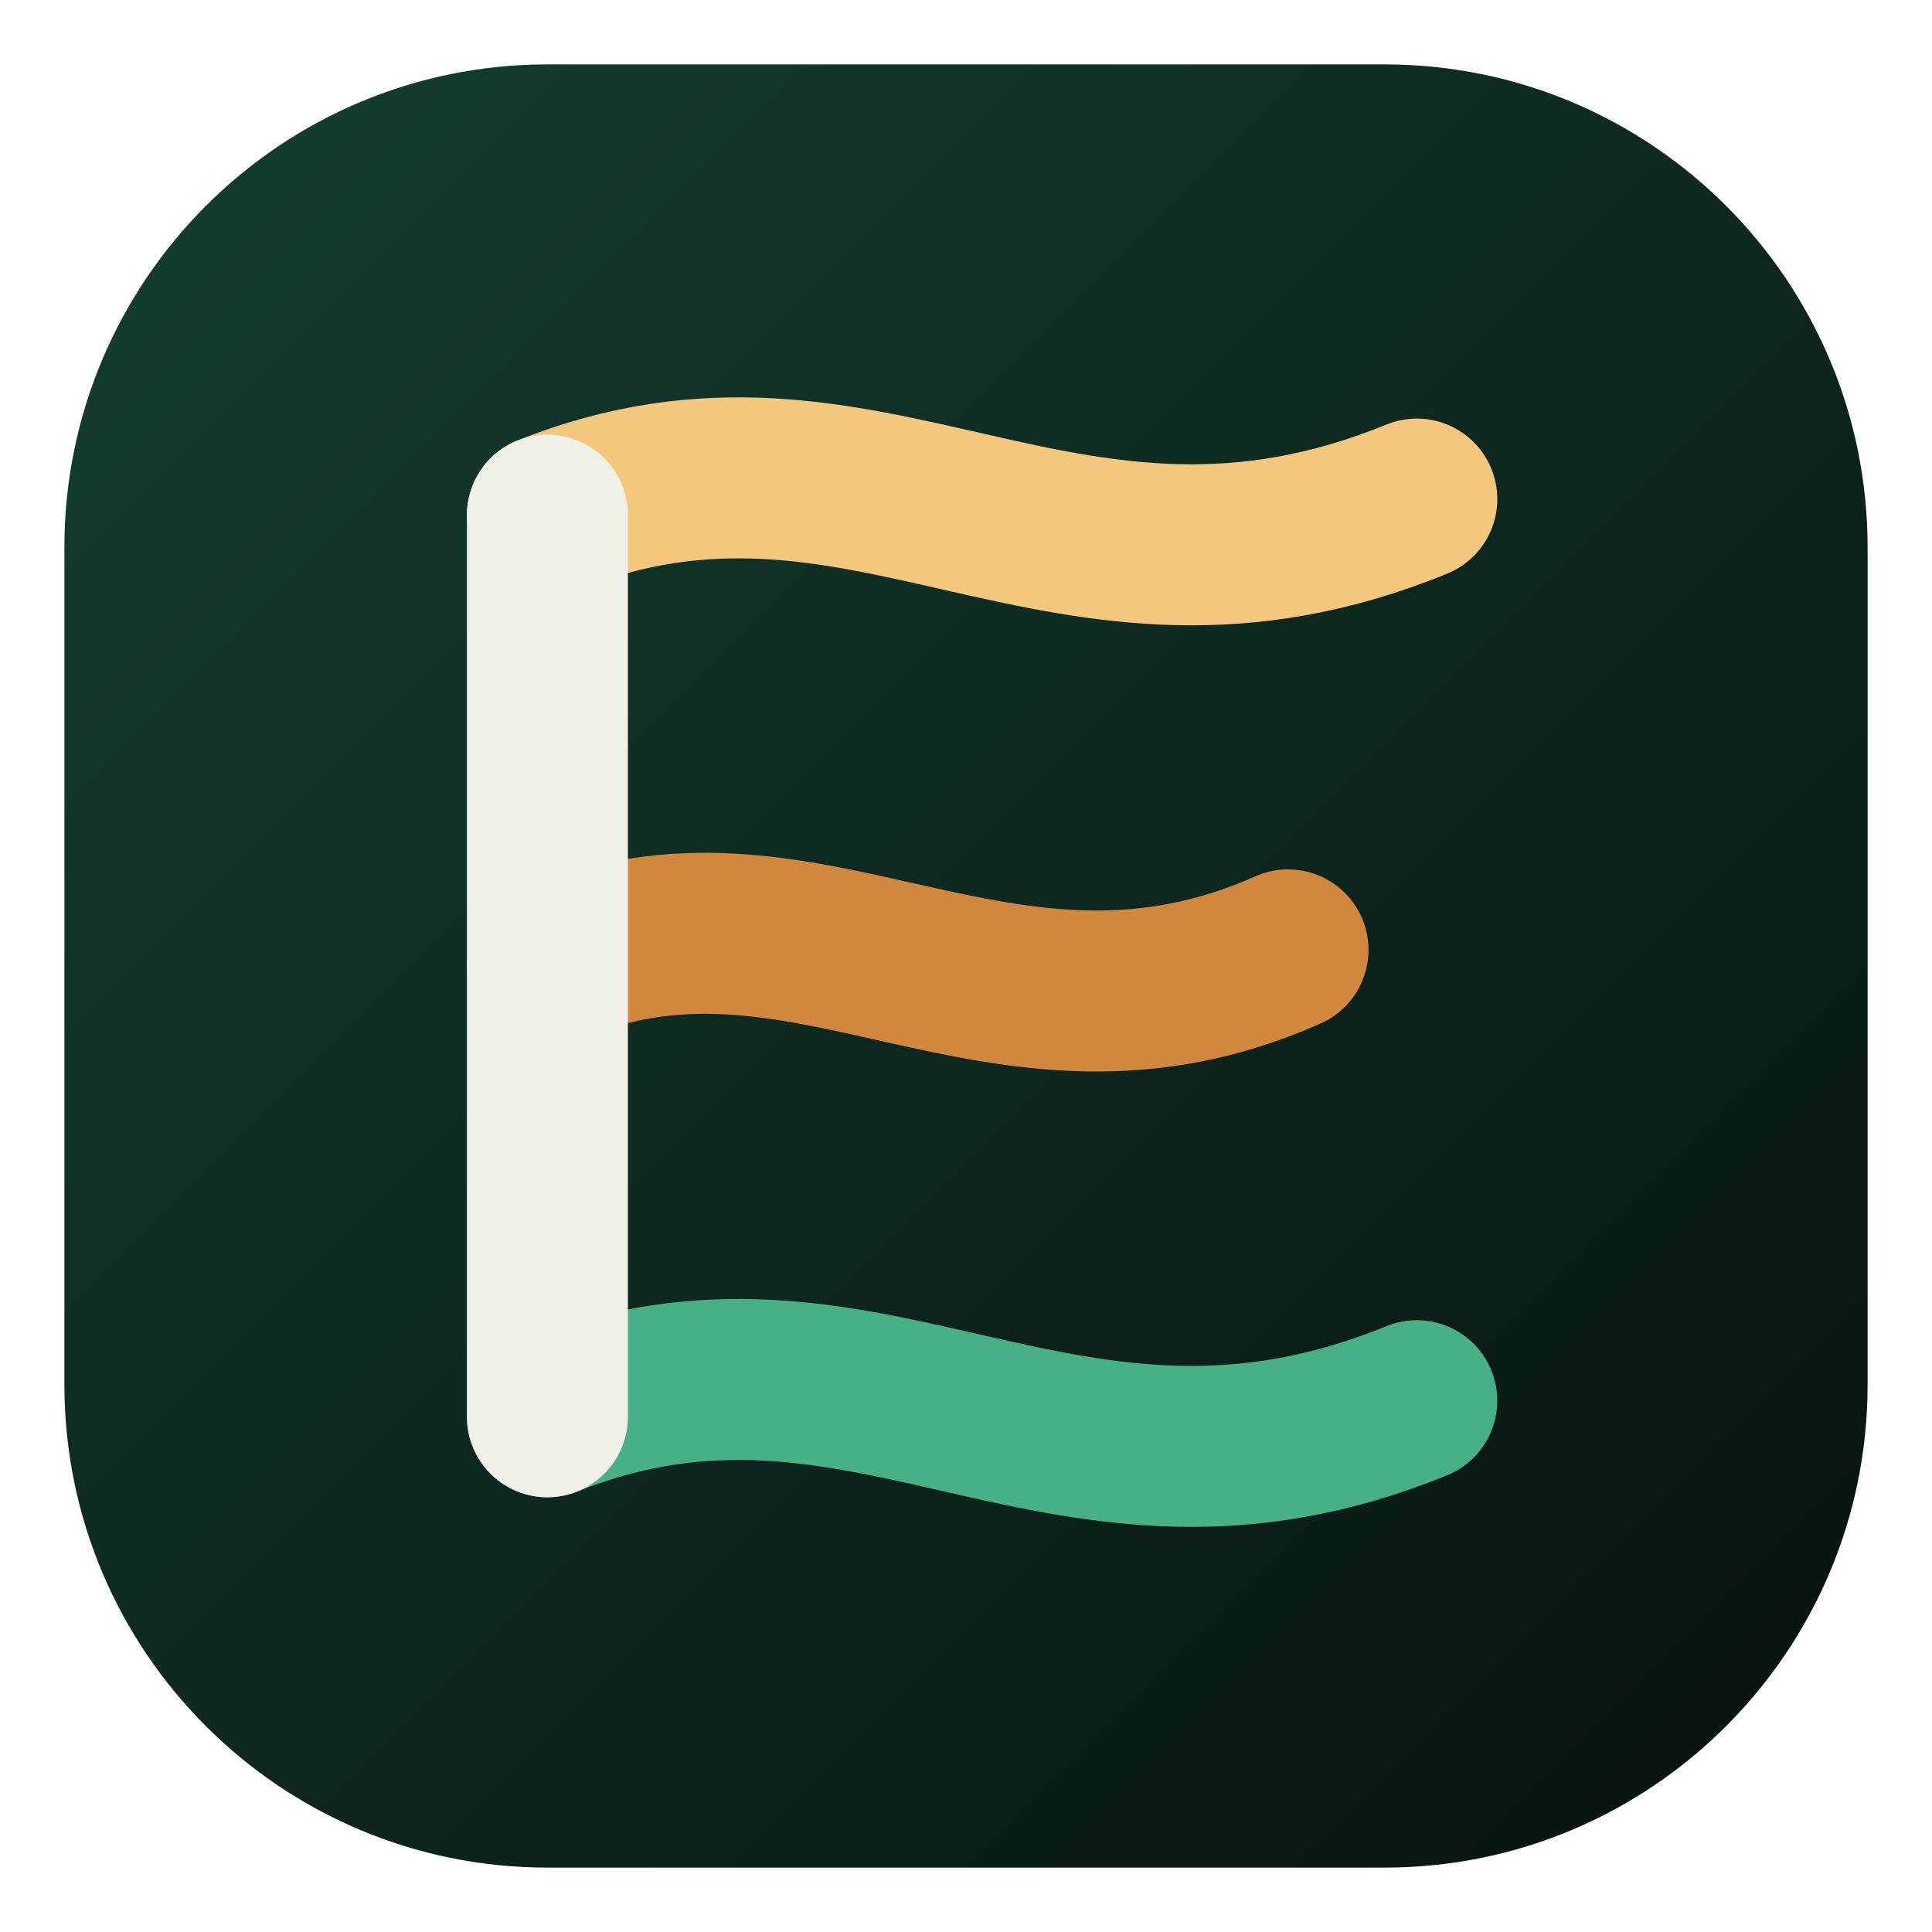
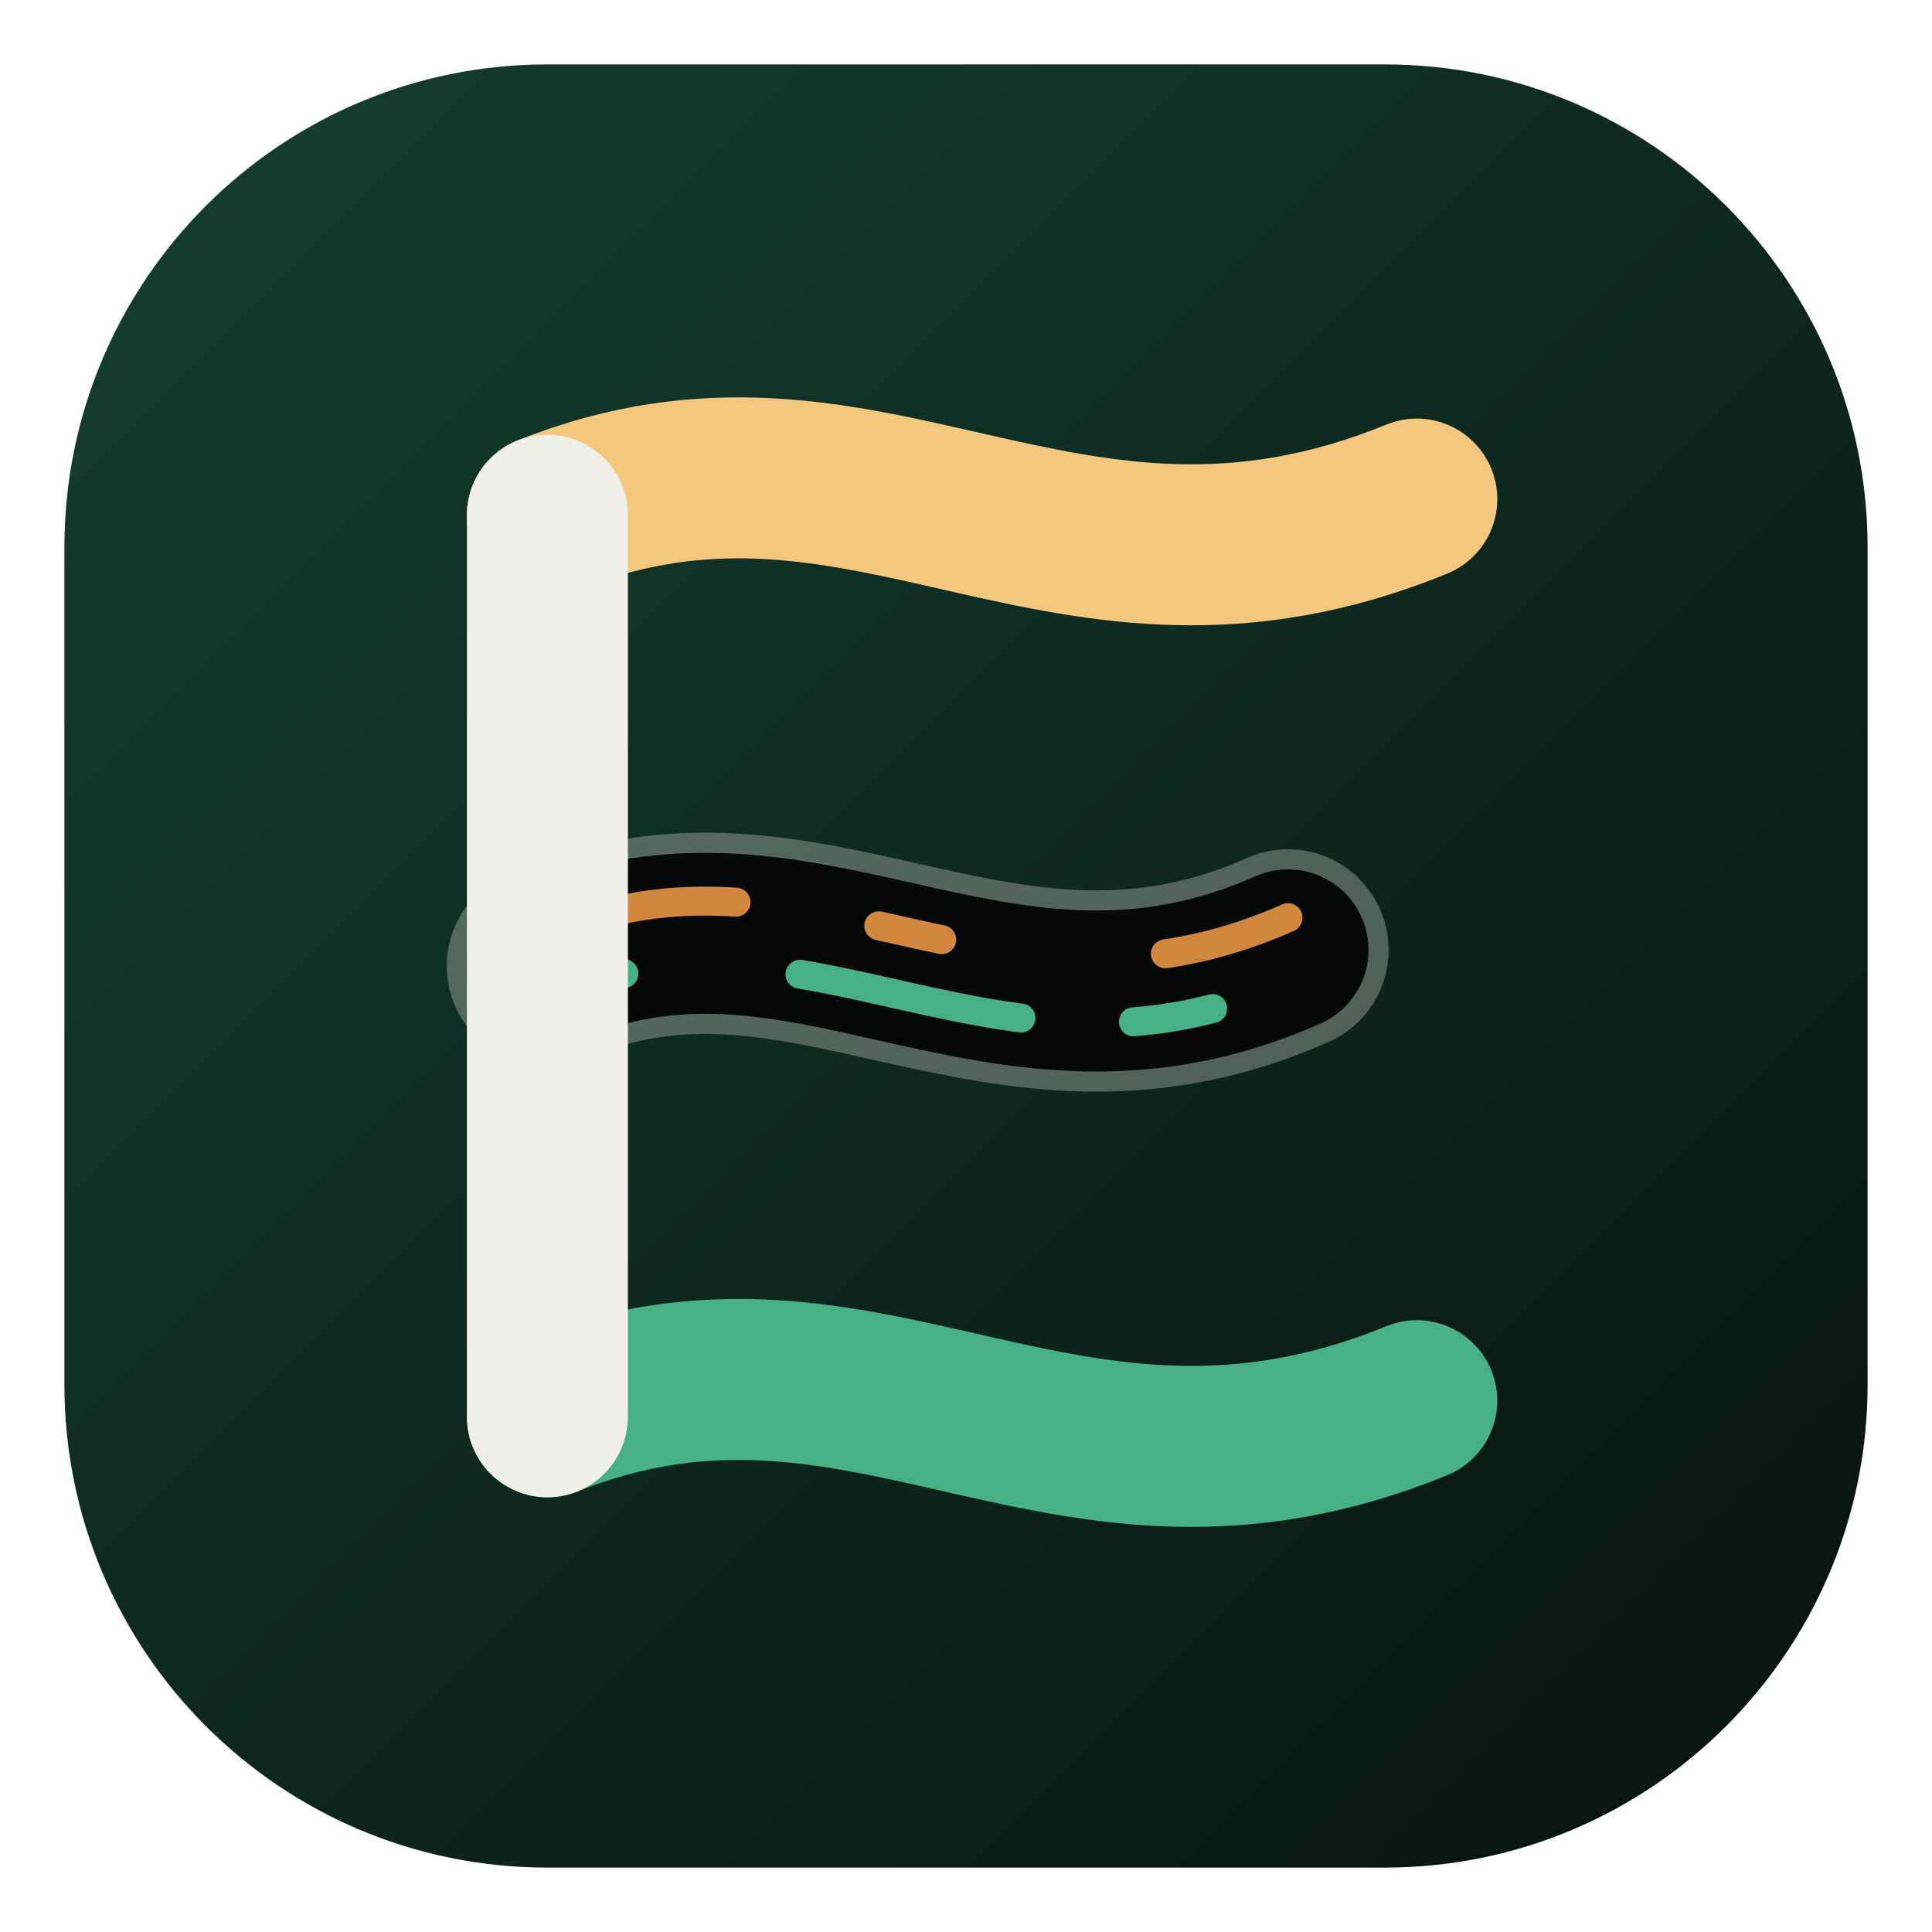
<svg xmlns="http://www.w3.org/2000/svg" viewBox="0 0 120 120">
  <defs>
    <linearGradient id="g" x1="0" y1="0" x2="1" y2="1">
      <stop offset="0" stop-color="#143F31" />
      <stop offset="1" stop-color="#07110E" />
    </linearGradient>
  </defs>
  <rect x="4" y="4" width="112" height="112" rx="30" fill="url(#g)" />
  <g fill="none" stroke-width="10" stroke-linecap="round">
    <path d="M34 32 C 54 24, 66 40, 88 31" stroke="#F4C77E" />
-     <path d="M34 60 C 50 53, 62 67, 80 59" stroke="#D2873F" />
+     <path d="M34 60 C 50 53, 62 67, 80 59" stroke="#F0F0E8" stroke-opacity="0.3" stroke-width="12.5" />
+     <path d="M34 60 C 50 53, 62 67, 80 59" stroke="#050806" />
+     <path d="M34 58 C 50 51, 62 65, 80 57" stroke="#D2873F" stroke-width="1.8" stroke-dasharray="12 9 4 14" />
+     <path d="M34 62 C 50 55, 62 69, 80 61" stroke="#47B087" stroke-width="1.8" stroke-dasharray="5 11 14 7" />
    <path d="M34 88 C 54 80, 66 96, 88 87" stroke="#47B087" />
    <path d="M34 32 V88" stroke="#F0F0E8" />
  </g>
</svg>
